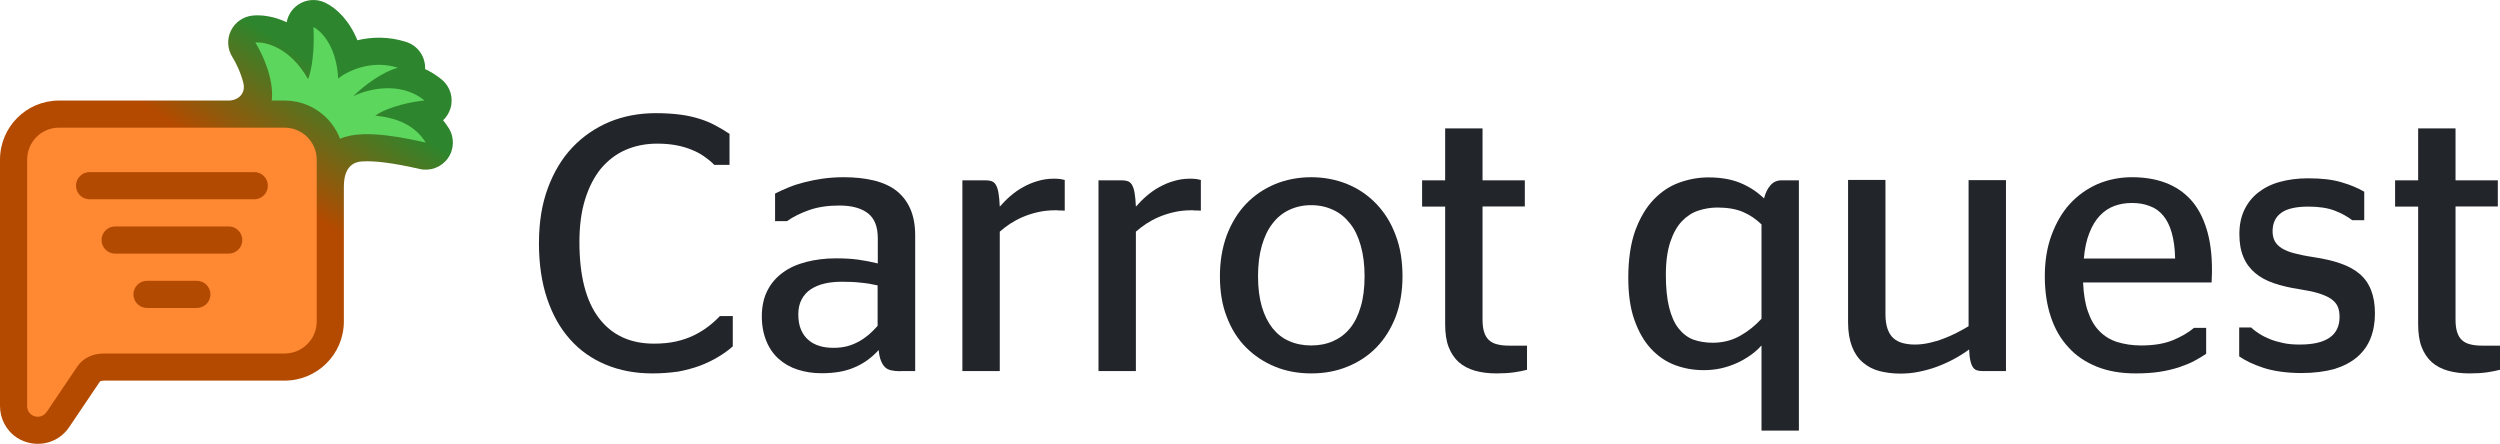
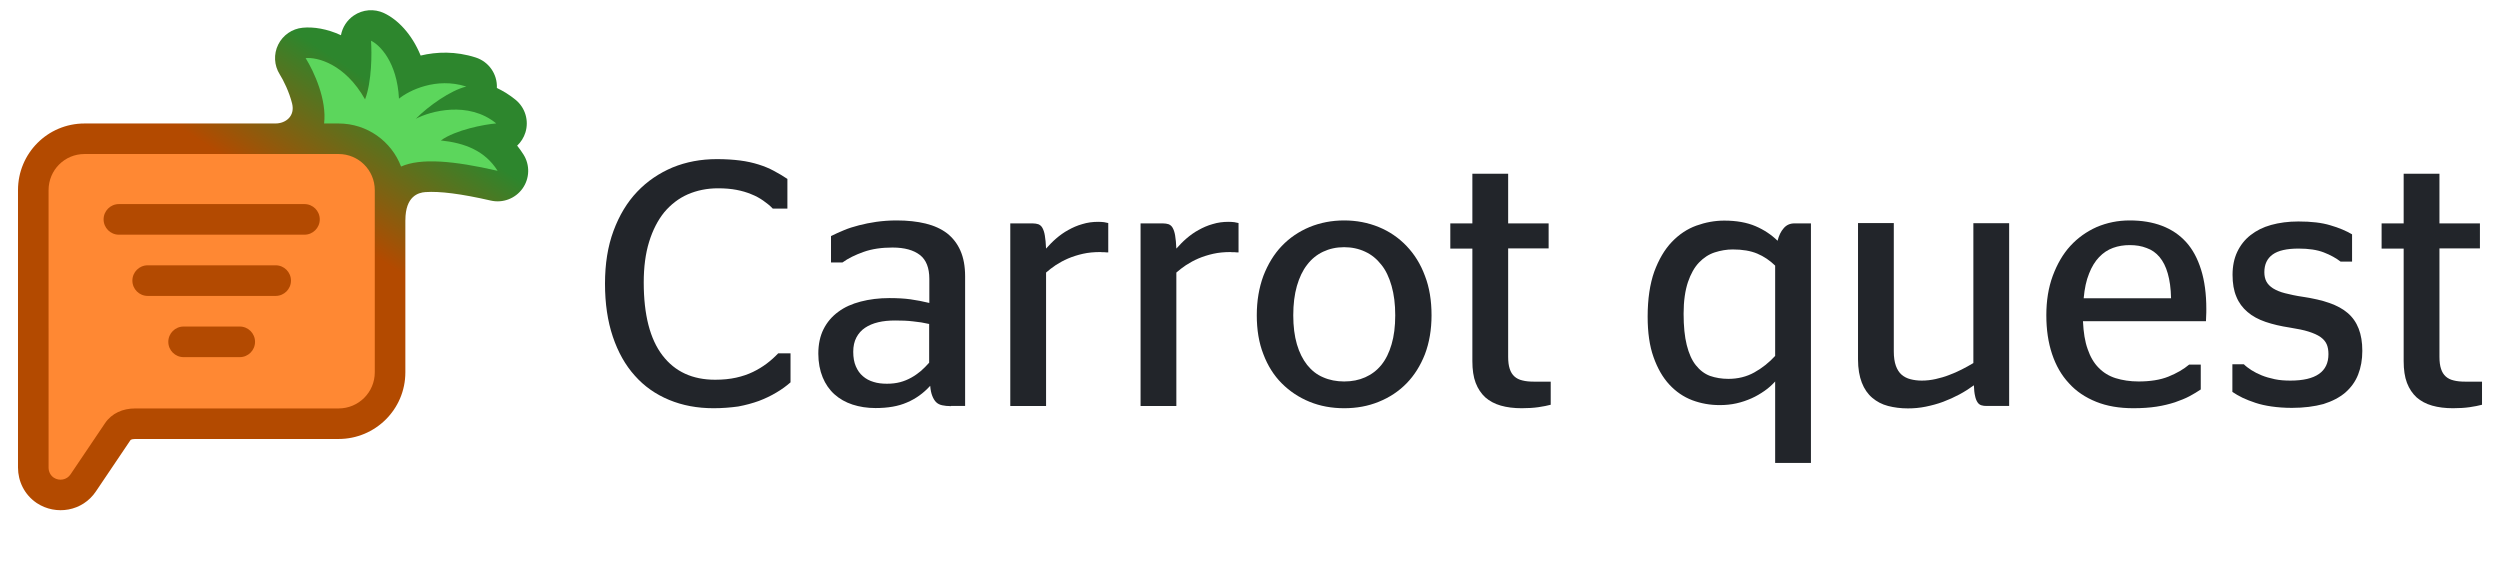
- <svg xmlns="http://www.w3.org/2000/svg" viewBox="0 0 552 98" fill="none">
-   <path d="M75.924 70.978V41.159C75.92 41.158 75.929 41.157 75.929 41.157C75.929 36.428 78.488 35.745 79.843 35.65C82.648 35.454 86.814 35.97 92.665 37.311C95.029 37.853 97.487 36.919 98.892 34.945C100.297 32.971 100.372 30.346 99.082 28.295C98.689 27.671 98.273 27.09 97.837 26.549C98.577 25.854 99.143 24.969 99.457 23.957C100.177 21.633 99.415 19.104 97.53 17.561C96.346 16.592 95.111 15.833 93.859 15.247L93.862 15.192C93.964 12.511 92.266 10.089 89.708 9.267C85.769 8.002 82.058 8.14 78.92 8.888C77.17 4.612 74.384 1.804 71.739 0.566C69.816 -0.334 67.558 -0.151 65.806 1.048C64.474 1.96 63.585 3.355 63.3 4.902C60.56 3.633 57.903 3.228 55.79 3.435C53.726 3.637 51.913 4.891 50.997 6.749C50.082 8.607 50.194 10.806 51.293 12.562C52.069 13.801 53.158 16.021 53.725 18.286C54.341 20.753 52.472 22.201 50.477 22.201L50.477 22.203H48.083C48.034 22.201 47.984 22.201 47.932 22.201L47.932 22.203H13.043C5.796 22.203 0 28.056 0 35.265L0 89.637C0 92.3 1.232 94.927 3.627 96.561L3.674 96.594L3.723 96.625C7.452 99.066 12.662 98.238 15.286 94.293L22.028 84.293C22.063 84.241 22.091 84.212 22.173 84.174C22.281 84.123 22.53 84.041 22.953 84.041H62.832C70.026 84.041 75.924 78.24 75.924 70.978Z" fill="url(#paint0_linear)" />
-   <path fill-rule="evenodd" clip-rule="evenodd" d="M7.009 91.621C6.357 91.176 5.994 90.458 5.994 89.637L5.994 35.265C5.994 31.333 9.134 28.187 13.043 28.187H62.832C66.775 28.187 69.93 31.367 69.93 35.265V70.978C69.93 74.91 66.741 78.056 62.832 78.056H22.953C20.587 78.056 18.393 78.968 17.055 80.951L10.3 90.971C9.58 92.065 8.106 92.339 7.009 91.621Z" fill="#FF8833" />
-   <path d="M75.081 30.642C78.958 28.935 85.33 29.49 94.006 31.479C91.515 27.52 87.558 26.029 82.875 25.526C85.839 23.428 91.352 22.396 93.73 22.189C88.283 17.731 80.811 19.781 77.978 21.28C80.394 18.811 84.781 15.703 87.872 14.964C81.959 13.065 76.609 15.755 74.674 17.338C74.307 10.135 70.868 6.768 69.194 5.984C69.361 8.381 69.361 14.035 68.023 17.476C64.08 10.481 58.615 9.171 56.375 9.39C58.039 12.049 60.562 17.605 59.996 22.203H62.832C68.455 22.203 73.215 25.719 75.081 30.642Z" fill="#5CD65C" />
-   <rect x="16.777" y="38" width="42.37" height="6" rx="3" fill="#B34A01" />
-   <rect x="22.419" y="50" width="31.085" height="6" rx="3" fill="#B34A01" />
-   <rect x="29.462" y="62" width="17" height="6" rx="3" fill="#B34A01" />
-   <path d="M144.046 82.45C140.279 82.45 136.873 81.809 133.787 80.526C130.702 79.244 128.057 77.401 125.893 74.956C123.689 72.511 122.006 69.506 120.803 65.939C119.601 62.373 119 58.285 119 53.717C119 49.148 119.641 45.101 120.964 41.535C122.286 37.968 124.089 34.962 126.414 32.518C128.738 30.073 131.463 28.23 134.589 26.907C137.714 25.625 141.121 24.984 144.808 24.984C146.811 24.984 148.615 25.104 150.177 25.305C151.74 25.505 153.143 25.826 154.425 26.226C155.708 26.627 156.87 27.108 157.912 27.669C158.994 28.23 160.036 28.871 161.077 29.552V36.405H157.711C157.07 35.724 156.309 35.123 155.507 34.562C154.706 34.001 153.784 33.48 152.742 33.079C151.7 32.638 150.578 32.318 149.336 32.077C148.094 31.837 146.651 31.716 145.088 31.716C142.523 31.716 140.199 32.197 138.075 33.119C135.991 34.041 134.188 35.443 132.665 37.247C131.182 39.09 130.02 41.334 129.179 44.059C128.337 46.784 127.936 49.91 127.936 53.436C127.936 60.89 129.379 66.501 132.264 70.267C135.15 74.034 139.197 75.878 144.407 75.878C146.21 75.878 147.813 75.718 149.256 75.397C150.698 75.076 151.981 74.635 153.143 74.074C154.305 73.513 155.347 72.872 156.309 72.151C157.27 71.43 158.152 70.628 158.954 69.787H161.799V76.479C160.837 77.32 159.755 78.122 158.513 78.843C157.311 79.564 155.988 80.206 154.505 80.767C153.063 81.288 151.46 81.728 149.737 82.049C147.973 82.29 146.09 82.45 144.046 82.45Z" fill="#22252A" />
-   <path d="M198.827 81.969C198.025 81.969 197.344 81.888 196.783 81.768C196.222 81.648 195.741 81.407 195.38 81.047C195.02 80.686 194.739 80.205 194.499 79.604C194.258 79.003 194.098 78.242 194.018 77.28C192.455 79.003 190.652 80.285 188.648 81.127C186.644 82.009 184.24 82.409 181.395 82.409C179.471 82.409 177.708 82.129 176.105 81.608C174.502 81.087 173.099 80.285 171.937 79.243C170.775 78.202 169.853 76.879 169.212 75.316C168.571 73.753 168.21 71.91 168.21 69.866C168.21 67.702 168.611 65.819 169.413 64.216C170.214 62.613 171.376 61.25 172.819 60.209C174.261 59.127 175.985 58.365 177.988 57.844C179.992 57.323 182.196 57.043 184.56 57.043C186.364 57.043 188.007 57.123 189.449 57.323C190.892 57.523 192.335 57.804 193.817 58.165V52.594C193.817 50.07 193.096 48.226 191.654 47.104C190.211 45.982 188.127 45.381 185.322 45.381C182.797 45.381 180.593 45.702 178.67 46.383C176.746 47.064 175.103 47.866 173.781 48.828H171.136V42.736C172.097 42.255 173.059 41.815 174.141 41.374C175.183 40.933 176.345 40.572 177.588 40.252C178.83 39.931 180.192 39.651 181.595 39.45C183.038 39.25 184.601 39.13 186.284 39.13C188.768 39.13 191.012 39.37 192.976 39.851C194.94 40.332 196.583 41.093 197.905 42.095C199.227 43.137 200.269 44.459 200.991 46.102C201.712 47.745 202.073 49.709 202.073 51.993V81.928H198.827V81.969ZM184.039 76.799C185.162 76.799 186.163 76.679 187.085 76.438C188.007 76.198 188.848 75.837 189.65 75.397C190.451 74.956 191.173 74.435 191.854 73.874C192.535 73.272 193.176 72.631 193.777 71.95V63.014C192.575 62.733 191.373 62.533 190.051 62.413C188.768 62.252 187.366 62.212 185.923 62.212C184.52 62.212 183.198 62.332 182.036 62.613C180.834 62.893 179.832 63.334 178.99 63.895C178.149 64.456 177.467 65.218 176.986 66.139C176.506 67.061 176.265 68.143 176.265 69.425C176.265 70.748 176.466 71.87 176.866 72.792C177.267 73.713 177.788 74.475 178.509 75.076C179.191 75.677 180.032 76.118 180.994 76.398C181.876 76.679 182.917 76.799 184.039 76.799Z" fill="#22252A" />
-   <path d="M233.251 46.424C231.808 46.424 230.486 46.544 229.244 46.824C228.001 47.105 226.879 47.466 225.837 47.906C224.795 48.347 223.874 48.868 222.992 49.429C222.151 49.99 221.389 50.591 220.748 51.152V81.929H212.493V39.812H217.662C218.183 39.812 218.584 39.892 218.985 40.012C219.345 40.172 219.666 40.413 219.906 40.853C220.147 41.294 220.347 41.855 220.467 42.617C220.588 43.378 220.708 44.38 220.748 45.622C221.469 44.821 222.231 44.019 223.072 43.298C223.914 42.577 224.835 41.895 225.877 41.334C226.879 40.773 227.961 40.292 229.123 39.972C230.286 39.611 231.488 39.451 232.81 39.451C233.291 39.451 233.732 39.491 234.133 39.531C234.493 39.611 234.814 39.651 235.094 39.731V46.504C234.814 46.504 234.533 46.504 234.253 46.464C234.052 46.464 233.852 46.464 233.652 46.464C233.491 46.424 233.331 46.424 233.251 46.424Z" fill="#22252A" />
-   <path d="M263.306 46.424C261.864 46.424 260.541 46.544 259.299 46.824C258.057 47.105 256.935 47.466 255.893 47.906C254.851 48.347 253.929 48.868 253.047 49.429C252.206 49.99 251.444 50.591 250.803 51.152V81.929H242.548V39.812H247.718C248.239 39.812 248.639 39.892 249.04 40.012C249.401 40.172 249.721 40.413 249.962 40.853C250.202 41.294 250.403 41.855 250.523 42.617C250.643 43.378 250.763 44.38 250.803 45.622C251.525 44.821 252.286 44.019 253.128 43.298C253.969 42.577 254.891 41.895 255.933 41.334C256.935 40.773 258.017 40.292 259.179 39.972C260.341 39.611 261.543 39.451 262.866 39.451C263.346 39.451 263.787 39.491 264.188 39.531C264.549 39.611 264.869 39.651 265.15 39.731V46.504C264.869 46.504 264.589 46.504 264.308 46.464C264.108 46.464 263.907 46.464 263.707 46.464C263.507 46.424 263.386 46.424 263.306 46.424Z" fill="#22252A" />
-   <path d="M289.514 82.449C286.669 82.449 283.984 81.969 281.54 80.967C279.095 79.965 276.971 78.562 275.128 76.719C273.285 74.876 271.882 72.631 270.88 69.987C269.838 67.342 269.357 64.336 269.357 61.01C269.357 57.644 269.878 54.638 270.88 51.913C271.922 49.228 273.325 46.904 275.128 45.02C276.931 43.137 279.055 41.694 281.54 40.652C283.984 39.651 286.669 39.13 289.514 39.13C292.36 39.13 295.045 39.651 297.489 40.652C299.934 41.654 302.058 43.097 303.901 45.02C305.704 46.904 307.147 49.188 308.149 51.913C309.191 54.598 309.672 57.644 309.672 61.01C309.672 64.336 309.151 67.342 308.149 69.987C307.107 72.631 305.704 74.876 303.901 76.719C302.098 78.562 299.974 79.965 297.489 80.967C295.045 81.969 292.4 82.449 289.514 82.449ZM289.514 76.278C291.318 76.278 292.921 75.957 294.363 75.316C295.806 74.675 297.048 73.753 298.09 72.471C299.132 71.189 299.894 69.626 300.455 67.702C301.016 65.819 301.296 63.575 301.296 61.01C301.296 58.445 301.016 56.201 300.455 54.237C299.894 52.274 299.132 50.631 298.09 49.349C297.048 48.026 295.846 47.024 294.363 46.343C292.921 45.662 291.278 45.301 289.514 45.301C287.711 45.301 286.108 45.662 284.666 46.343C283.223 47.024 281.981 48.026 280.979 49.349C279.937 50.671 279.175 52.314 278.614 54.237C278.053 56.201 277.773 58.445 277.773 61.01C277.773 63.575 278.053 65.779 278.614 67.702C279.175 69.626 279.977 71.189 280.979 72.471C282.021 73.753 283.223 74.715 284.666 75.316C286.108 75.957 287.751 76.278 289.514 76.278Z" fill="#22252A" />
-   <path d="M314 39.812H319.09V28.35H327.345V39.812H336.682V45.582H327.345V70.588C327.345 71.71 327.465 72.632 327.706 73.353C327.946 74.115 328.307 74.676 328.788 75.117C329.268 75.557 329.91 75.878 330.631 76.038C331.392 76.239 332.274 76.319 333.356 76.319H337.163V81.649C336.402 81.849 335.44 82.049 334.318 82.21C333.196 82.37 331.913 82.45 330.471 82.45C328.667 82.45 327.064 82.25 325.662 81.849C324.259 81.448 323.057 80.807 322.095 79.966C321.134 79.084 320.372 77.962 319.851 76.599C319.33 75.237 319.09 73.554 319.09 71.59V45.622H314V39.812Z" fill="#22252A" />
-   <path d="M388.939 76.278C388.217 77.079 387.416 77.8 386.494 78.442C385.572 79.083 384.571 79.684 383.489 80.165C382.407 80.646 381.245 81.046 380.002 81.327C378.76 81.608 377.478 81.728 376.155 81.728C373.951 81.728 371.867 81.367 369.823 80.606C367.82 79.844 366.057 78.642 364.534 76.999C363.011 75.356 361.809 73.272 360.887 70.667C359.965 68.103 359.525 64.977 359.525 61.33C359.525 57.243 360.046 53.796 361.047 50.951C362.089 48.146 363.412 45.862 365.095 44.099C366.778 42.335 368.661 41.093 370.745 40.331C372.869 39.57 374.993 39.169 377.197 39.169C380.042 39.169 382.447 39.61 384.41 40.452C386.374 41.293 388.057 42.415 389.5 43.818C389.78 42.656 390.261 41.654 390.902 40.933C391.543 40.171 392.385 39.811 393.387 39.811H397.194V95.072H388.939V76.278ZM378.159 75.677C380.323 75.677 382.327 75.196 384.13 74.194C385.933 73.192 387.536 71.91 388.939 70.387V49.548C387.696 48.346 386.334 47.425 384.811 46.783C383.288 46.142 381.405 45.822 379.161 45.822C377.758 45.822 376.356 46.062 374.993 46.503C373.631 46.944 372.428 47.745 371.386 48.827C370.304 49.949 369.463 51.472 368.822 53.355C368.18 55.279 367.82 57.684 367.82 60.649C367.82 63.534 368.06 65.939 368.541 67.862C369.022 69.786 369.703 71.349 370.625 72.511C371.547 73.673 372.629 74.514 373.911 74.995C375.193 75.436 376.596 75.677 378.159 75.677Z" fill="#22252A" />
-   <path d="M422.761 76.078C423.843 76.078 424.885 75.958 425.967 75.717C427.009 75.477 428.051 75.196 429.052 74.796C430.054 74.435 431.016 73.994 431.978 73.513C432.899 73.032 433.821 72.551 434.663 72.03V39.771H442.918V81.929H437.748C437.268 81.929 436.867 81.889 436.506 81.768C436.145 81.648 435.865 81.448 435.624 81.087C435.384 80.726 435.184 80.246 435.063 79.644C434.903 79.003 434.823 78.202 434.783 77.16C433.741 77.921 432.619 78.643 431.417 79.284C430.215 79.925 428.972 80.486 427.69 80.967C426.408 81.448 425.045 81.808 423.682 82.089C422.32 82.37 420.957 82.49 419.555 82.49C417.912 82.49 416.389 82.289 414.986 81.929C413.584 81.568 412.382 80.927 411.34 80.045C410.298 79.164 409.496 78.001 408.935 76.559C408.374 75.116 408.054 73.313 408.054 71.189V39.731H416.309V69.346C416.309 70.668 416.469 71.79 416.79 72.672C417.11 73.553 417.551 74.234 418.112 74.715C418.673 75.196 419.355 75.557 420.156 75.757C420.917 75.958 421.799 76.078 422.761 76.078Z" fill="#22252A" />
-   <path d="M459.95 62.452C460.07 64.937 460.391 67.061 461.032 68.824C461.633 70.587 462.475 72.03 463.557 73.112C464.639 74.234 465.961 75.035 467.484 75.516C469.047 75.997 470.81 76.278 472.774 76.278C475.459 76.278 477.783 75.917 479.666 75.156C481.55 74.394 483.153 73.473 484.435 72.391H487.12V78.121C486.359 78.642 485.477 79.163 484.515 79.684C483.553 80.205 482.391 80.646 481.149 81.087C479.907 81.487 478.464 81.848 476.901 82.088C475.338 82.329 473.535 82.449 471.571 82.449C468.325 82.449 465.48 81.968 462.996 80.966C460.511 79.965 458.387 78.562 456.704 76.678C454.981 74.835 453.699 72.591 452.817 69.946C451.935 67.301 451.495 64.336 451.495 61.01C451.495 57.643 451.975 54.638 452.977 51.913C453.979 49.228 455.302 46.904 457.025 45.02C458.748 43.137 460.792 41.694 463.116 40.652C465.48 39.65 468.005 39.129 470.73 39.129C473.495 39.129 475.98 39.53 478.184 40.372C480.388 41.213 482.231 42.456 483.754 44.139C485.277 45.822 486.399 47.946 487.2 50.51C488.002 53.075 488.402 56.081 488.402 59.527C488.402 60.088 488.402 60.649 488.362 61.25C488.322 61.851 488.322 62.252 488.322 62.372H459.95V62.452ZM470.73 44.82C469.367 44.82 468.085 45.02 466.883 45.461C465.681 45.902 464.639 46.583 463.677 47.585C462.755 48.547 461.954 49.829 461.353 51.392C460.711 52.955 460.311 54.838 460.11 57.082H480.267C480.227 54.798 479.947 52.875 479.506 51.352C479.065 49.789 478.424 48.547 477.623 47.585C476.821 46.623 475.819 45.902 474.657 45.501C473.455 45.02 472.173 44.82 470.73 44.82Z" fill="#22252A" />
-   <path d="M508.159 82.369C506.436 82.369 504.873 82.249 503.47 82.048C502.068 81.848 500.825 81.567 499.743 81.207C498.621 80.846 497.659 80.445 496.778 80.044C495.896 79.604 495.095 79.163 494.413 78.682V72.31H497.058C497.539 72.791 498.14 73.232 498.822 73.673C499.503 74.114 500.304 74.514 501.186 74.875C502.068 75.236 503.069 75.516 504.191 75.757C505.313 75.997 506.516 76.077 507.798 76.077C513.649 76.077 516.574 74.034 516.574 69.986C516.574 69.104 516.454 68.343 516.173 67.702C515.893 67.061 515.412 66.5 514.731 66.019C514.05 65.538 513.128 65.137 512.006 64.776C510.884 64.416 509.441 64.135 507.718 63.855C505.594 63.534 503.711 63.093 502.068 62.532C500.425 61.971 499.022 61.21 497.9 60.248C496.778 59.286 495.896 58.124 495.335 56.722C494.734 55.319 494.454 53.636 494.454 51.672C494.454 49.669 494.814 47.905 495.535 46.383C496.257 44.86 497.259 43.577 498.581 42.535C499.904 41.493 501.466 40.692 503.35 40.171C505.233 39.65 507.317 39.37 509.641 39.37C512.607 39.37 515.051 39.65 517.015 40.251C518.979 40.812 520.662 41.534 522.024 42.335V48.627H519.379C518.337 47.825 517.055 47.104 515.492 46.503C513.929 45.902 512.006 45.621 509.682 45.621C506.997 45.621 504.993 46.062 503.711 46.984C502.428 47.905 501.787 49.268 501.787 51.071C501.787 51.913 501.947 52.634 502.268 53.235C502.588 53.836 503.109 54.357 503.791 54.798C504.512 55.239 505.434 55.64 506.556 55.92C507.678 56.201 509.08 56.521 510.764 56.762C513.088 57.122 515.092 57.563 516.775 58.164C518.498 58.765 519.9 59.527 521.022 60.489C522.144 61.45 522.986 62.653 523.547 64.095C524.108 65.538 524.389 67.221 524.389 69.225C524.389 71.228 524.068 73.032 523.427 74.675C522.786 76.318 521.784 77.68 520.461 78.842C519.139 79.964 517.456 80.846 515.412 81.487C513.328 82.048 510.924 82.369 508.159 82.369Z" fill="#22252A" />
-   <path d="M528.837 39.812H533.927V28.35H542.182V39.812H551.519V45.582H542.182V70.588C542.182 71.71 542.302 72.632 542.543 73.353C542.783 74.115 543.144 74.676 543.625 75.117C544.105 75.557 544.747 75.878 545.468 76.038C546.229 76.239 547.111 76.319 548.193 76.319H552V81.649C551.239 81.849 550.277 82.049 549.155 82.21C548.033 82.37 546.75 82.45 545.308 82.45C543.504 82.45 541.901 82.25 540.499 81.849C539.096 81.448 537.894 80.807 536.932 79.966C535.97 79.084 535.209 77.962 534.688 76.599C534.167 75.237 533.927 73.554 533.927 71.59V45.622H528.837V39.812Z" fill="#22252A" />
+ <svg xmlns="http://www.w3.org/2000/svg" width="490" height="110" viewBox="0 0 490 110" fill="none">
+   <path d="M79.45 72.978V43.159C79.447 43.158 79.456 43.157 79.456 43.157C79.456 38.428 82.014 37.745 83.37 37.65C86.174 37.454 90.341 37.97 96.192 39.311C98.556 39.853 101.014 38.919 102.419 36.945C103.824 34.971 103.898 32.346 102.608 30.295C102.215 29.671 101.799 29.09 101.363 28.549C102.103 27.854 102.67 26.969 102.983 25.957C103.703 23.633 102.942 21.104 101.057 19.561C99.873 18.592 98.638 17.833 97.386 17.247L97.388 17.192C97.491 14.511 95.793 12.089 93.234 11.267C89.296 10.002 85.584 10.14 82.447 10.888C80.697 6.612 77.91 3.804 75.266 2.566C73.342 1.666 71.085 1.849 69.333 3.048C68 3.96 67.111 5.355 66.826 6.902C64.087 5.633 61.43 5.228 59.317 5.435C57.252 5.637 55.44 6.891 54.524 8.749C53.608 10.607 53.72 12.806 54.82 14.562C55.595 15.801 56.685 18.021 57.251 20.286C57.868 22.753 55.999 24.201 54.004 24.201L54.003 24.203H51.609C51.56 24.201 51.51 24.201 51.459 24.201L51.459 24.203H16.57C9.323 24.203 3.527 30.056 3.527 37.265L3.527 91.637C3.527 94.3 4.759 96.927 7.153 98.561L7.201 98.594L7.249 98.625C10.978 101.066 16.188 100.238 18.813 96.293L25.554 86.293C25.59 86.241 25.618 86.212 25.7 86.174C25.808 86.123 26.057 86.041 26.48 86.041H66.358C73.552 86.041 79.45 80.24 79.45 72.978Z" fill="url(#paint0_linear)" />
+   <path fill-rule="evenodd" clip-rule="evenodd" d="M10.535 93.621C9.884 93.176 9.521 92.458 9.521 91.637L9.52 37.265C9.52 33.333 12.661 30.187 16.57 30.187H66.358C70.302 30.187 73.456 33.367 73.456 37.265V72.978C73.456 76.91 70.267 80.056 66.358 80.056H26.48C24.114 80.056 21.919 80.968 20.582 82.951L13.827 92.971C13.107 94.065 11.632 94.339 10.535 93.621Z" fill="#FF8833" />
+   <path d="M78.607 32.642C82.485 30.935 88.857 31.49 97.532 33.479C95.041 29.52 91.084 28.029 86.402 27.526C89.365 25.428 94.879 24.396 97.257 24.189C91.809 19.731 84.338 21.781 81.504 23.28C83.921 20.811 88.308 17.703 91.398 16.964C85.485 15.065 80.136 17.755 78.2 19.338C77.834 12.135 74.395 8.768 72.721 7.984C72.888 10.381 72.887 16.035 71.549 19.476C67.607 12.481 62.142 11.171 59.902 11.39C61.566 14.049 64.088 19.605 63.522 24.203H66.358C71.981 24.203 76.742 27.719 78.607 32.642Z" fill="#5CD65C" />
+   <rect x="20.304" y="40" width="42.37" height="6" rx="3" fill="#B34A01" />
+   <rect x="25.946" y="52" width="31.085" height="6" rx="3" fill="#B34A01" />
+   <rect x="32.988" y="64" width="17" height="6" rx="3" fill="#B34A01" />
+   <path d="M139.86 80.012C136.659 80.012 133.765 79.467 131.144 78.378C128.522 77.288 126.275 75.722 124.436 73.645C122.563 71.568 121.133 69.014 120.112 65.984C119.09 62.954 118.58 59.481 118.58 55.599C118.58 51.718 119.124 48.279 120.248 45.249C121.372 42.218 122.904 39.665 124.879 37.588C126.853 35.511 129.169 33.945 131.824 32.821C134.48 31.732 137.374 31.187 140.507 31.187C142.209 31.187 143.741 31.289 145.069 31.459C146.397 31.629 147.589 31.902 148.678 32.242C149.768 32.583 150.755 32.991 151.641 33.468C152.56 33.945 153.445 34.489 154.33 35.068V40.891H151.47C150.926 40.312 150.279 39.801 149.598 39.324C148.917 38.848 148.134 38.405 147.248 38.065C146.363 37.69 145.41 37.418 144.354 37.213C143.299 37.009 142.073 36.907 140.745 36.907C138.566 36.907 136.591 37.316 134.787 38.099C133.016 38.882 131.484 40.073 130.19 41.605C128.93 43.172 127.943 45.078 127.228 47.394C126.513 49.709 126.172 52.365 126.172 55.361C126.172 61.694 127.398 66.461 129.85 69.661C132.301 72.862 135.74 74.428 140.166 74.428C141.698 74.428 143.06 74.292 144.286 74.019C145.512 73.747 146.601 73.373 147.589 72.896C148.576 72.419 149.461 71.874 150.279 71.262C151.096 70.649 151.845 69.968 152.526 69.253H154.943V74.939C154.126 75.654 153.207 76.335 152.151 76.948C151.13 77.561 150.006 78.105 148.746 78.582C147.521 79.025 146.159 79.399 144.695 79.671C143.197 79.876 141.596 80.012 139.86 80.012Z" fill="#22252A" />
+   <path d="M186.404 79.603C185.723 79.603 185.144 79.535 184.667 79.433C184.191 79.331 183.782 79.126 183.476 78.82C183.169 78.513 182.931 78.105 182.727 77.594C182.522 77.084 182.386 76.437 182.318 75.619C180.99 77.084 179.458 78.173 177.756 78.888C176.053 79.637 174.01 79.978 171.593 79.978C169.958 79.978 168.46 79.739 167.098 79.297C165.736 78.854 164.545 78.173 163.557 77.288C162.57 76.403 161.787 75.279 161.242 73.951C160.697 72.623 160.391 71.057 160.391 69.32C160.391 67.482 160.731 65.882 161.412 64.52C162.093 63.158 163.081 62 164.306 61.115C165.532 60.196 166.996 59.549 168.699 59.106C170.401 58.663 172.274 58.425 174.283 58.425C175.815 58.425 177.211 58.493 178.436 58.663C179.662 58.834 180.888 59.072 182.148 59.378V54.646C182.148 52.501 181.535 50.934 180.309 49.981C179.083 49.028 177.313 48.517 174.929 48.517C172.784 48.517 170.912 48.789 169.277 49.368C167.643 49.947 166.247 50.628 165.124 51.445H162.876V46.27C163.694 45.861 164.511 45.487 165.43 45.112C166.315 44.738 167.303 44.431 168.358 44.159C169.414 43.886 170.571 43.648 171.763 43.478C172.989 43.308 174.317 43.205 175.747 43.205C177.858 43.205 179.764 43.41 181.433 43.818C183.101 44.227 184.497 44.874 185.621 45.725C186.744 46.61 187.63 47.734 188.242 49.13C188.855 50.526 189.162 52.194 189.162 54.135V79.569H186.404V79.603ZM173.84 75.211C174.793 75.211 175.645 75.109 176.428 74.904C177.211 74.7 177.926 74.394 178.607 74.019C179.288 73.645 179.901 73.202 180.479 72.725C181.058 72.215 181.603 71.67 182.114 71.091V63.498C181.092 63.26 180.071 63.09 178.947 62.987C177.858 62.851 176.666 62.817 175.44 62.817C174.249 62.817 173.125 62.919 172.138 63.158C171.116 63.396 170.265 63.771 169.55 64.247C168.835 64.724 168.256 65.371 167.847 66.154C167.439 66.937 167.235 67.856 167.235 68.946C167.235 70.07 167.405 71.023 167.745 71.806C168.086 72.589 168.528 73.236 169.141 73.747C169.72 74.257 170.435 74.632 171.252 74.87C172.001 75.109 172.887 75.211 173.84 75.211Z" fill="#22252A" />
+   <path d="M215.652 49.403C214.426 49.403 213.303 49.505 212.247 49.743C211.192 49.982 210.238 50.288 209.353 50.663C208.468 51.037 207.685 51.48 206.936 51.956C206.221 52.433 205.574 52.944 205.029 53.42V79.57H198.015V43.785H202.407C202.85 43.785 203.19 43.853 203.531 43.955C203.837 44.091 204.11 44.295 204.314 44.67C204.518 45.045 204.688 45.521 204.79 46.168C204.893 46.815 204.995 47.666 205.029 48.722C205.642 48.041 206.289 47.36 207.004 46.747C207.719 46.134 208.502 45.555 209.387 45.079C210.238 44.602 211.158 44.193 212.145 43.921C213.132 43.615 214.154 43.478 215.277 43.478C215.686 43.478 216.06 43.512 216.401 43.547C216.707 43.615 216.98 43.649 217.218 43.717V49.471C216.98 49.471 216.741 49.471 216.503 49.437C216.333 49.437 216.163 49.437 215.992 49.437C215.856 49.403 215.72 49.403 215.652 49.403Z" fill="#22252A" />
+   <path d="M241.188 49.403C239.962 49.403 238.839 49.505 237.783 49.743C236.728 49.982 235.774 50.288 234.889 50.663C234.004 51.037 233.221 51.48 232.472 51.956C231.757 52.433 231.11 52.944 230.565 53.42V79.57H223.551V43.785H227.943C228.386 43.785 228.726 43.853 229.067 43.955C229.373 44.091 229.646 44.295 229.85 44.67C230.054 45.045 230.225 45.521 230.327 46.168C230.429 46.815 230.531 47.666 230.565 48.722C231.178 48.041 231.825 47.36 232.54 46.747C233.255 46.134 234.038 45.555 234.923 45.079C235.774 44.602 236.694 44.193 237.681 43.921C238.669 43.615 239.69 43.478 240.814 43.478C241.222 43.478 241.597 43.512 241.937 43.547C242.244 43.615 242.516 43.649 242.754 43.717V49.471C242.516 49.471 242.278 49.471 242.039 49.437C241.869 49.437 241.699 49.437 241.529 49.437C241.358 49.403 241.256 49.403 241.188 49.403Z" fill="#22252A" />
+   <path d="M263.456 80.012C261.038 80.012 258.757 79.603 256.68 78.752C254.603 77.901 252.798 76.709 251.232 75.143C249.666 73.576 248.474 71.67 247.623 69.423C246.738 67.175 246.329 64.622 246.329 61.796C246.329 58.936 246.772 56.382 247.623 54.067C248.508 51.786 249.7 49.811 251.232 48.211C252.764 46.61 254.569 45.385 256.68 44.499C258.757 43.648 261.038 43.205 263.456 43.205C265.873 43.205 268.154 43.648 270.231 44.499C272.308 45.35 274.113 46.576 275.679 48.211C277.211 49.811 278.437 51.752 279.288 54.067C280.173 56.348 280.582 58.936 280.582 61.796C280.582 64.622 280.139 67.175 279.288 69.423C278.403 71.67 277.211 73.576 275.679 75.143C274.147 76.709 272.342 77.901 270.231 78.752C268.154 79.603 265.907 80.012 263.456 80.012ZM263.456 74.768C264.988 74.768 266.35 74.496 267.575 73.951C268.801 73.406 269.857 72.623 270.742 71.534C271.627 70.444 272.274 69.116 272.751 67.482C273.227 65.882 273.466 63.975 273.466 61.796C273.466 59.617 273.227 57.71 272.751 56.042C272.274 54.373 271.627 52.977 270.742 51.888C269.857 50.764 268.835 49.913 267.575 49.334C266.35 48.755 264.954 48.449 263.456 48.449C261.923 48.449 260.561 48.755 259.336 49.334C258.11 49.913 257.054 50.764 256.203 51.888C255.318 53.011 254.671 54.407 254.194 56.042C253.718 57.71 253.479 59.617 253.479 61.796C253.479 63.975 253.718 65.847 254.194 67.482C254.671 69.116 255.352 70.444 256.203 71.534C257.088 72.623 258.11 73.44 259.336 73.951C260.561 74.496 261.957 74.768 263.456 74.768Z" fill="#22252A" />
+   <path d="M284.26 43.785H288.584V34.047H295.598V43.785H303.531V48.688H295.598V69.934C295.598 70.887 295.7 71.67 295.904 72.283C296.109 72.93 296.415 73.407 296.824 73.781C297.232 74.156 297.777 74.428 298.39 74.564C299.037 74.735 299.786 74.803 300.705 74.803H303.94V79.331C303.293 79.501 302.476 79.672 301.522 79.808C300.569 79.944 299.479 80.012 298.254 80.012C296.722 80.012 295.36 79.842 294.168 79.501C292.976 79.161 291.955 78.616 291.138 77.901C290.32 77.152 289.674 76.199 289.231 75.041C288.788 73.883 288.584 72.453 288.584 70.785V48.722H284.26V43.785Z" fill="#22252A" />
+   <path d="M347.93 74.768C347.317 75.449 346.636 76.062 345.853 76.607C345.07 77.151 344.219 77.662 343.3 78.071C342.38 78.479 341.393 78.82 340.337 79.058C339.282 79.296 338.192 79.398 337.069 79.398C335.196 79.398 333.426 79.092 331.689 78.445C329.987 77.798 328.489 76.777 327.195 75.381C325.901 73.985 324.88 72.214 324.096 70.001C323.313 67.822 322.939 65.166 322.939 62.068C322.939 58.595 323.381 55.667 324.233 53.249C325.118 50.866 326.242 48.925 327.672 47.427C329.102 45.929 330.702 44.874 332.472 44.227C334.277 43.58 336.081 43.239 337.954 43.239C340.372 43.239 342.414 43.614 344.083 44.329C345.751 45.044 347.181 45.997 348.407 47.189C348.645 46.202 349.054 45.35 349.599 44.737C350.143 44.09 350.858 43.784 351.71 43.784H354.944V90.737H347.93V74.768ZM338.771 74.257C340.61 74.257 342.312 73.849 343.844 72.998C345.377 72.146 346.739 71.057 347.93 69.763V52.058C346.875 51.036 345.717 50.253 344.423 49.708C343.129 49.164 341.529 48.891 339.622 48.891C338.431 48.891 337.239 49.096 336.081 49.47C334.924 49.845 333.902 50.526 333.017 51.445C332.098 52.398 331.383 53.692 330.838 55.292C330.293 56.927 329.987 58.97 329.987 61.489C329.987 63.941 330.191 65.984 330.6 67.618C331.008 69.252 331.587 70.58 332.37 71.567C333.153 72.555 334.073 73.27 335.162 73.678C336.252 74.053 337.443 74.257 338.771 74.257Z" fill="#22252A" />
+   <path d="M376.667 74.598C377.586 74.598 378.471 74.496 379.391 74.292C380.276 74.087 381.161 73.849 382.012 73.509C382.864 73.202 383.681 72.828 384.498 72.419C385.281 72.01 386.064 71.602 386.779 71.159V43.75H393.793V79.569H389.401C388.992 79.569 388.652 79.535 388.345 79.433C388.039 79.331 387.801 79.161 387.596 78.854C387.392 78.548 387.222 78.139 387.12 77.628C386.983 77.084 386.915 76.403 386.881 75.517C385.996 76.164 385.043 76.777 384.021 77.322C383 77.867 381.944 78.343 380.855 78.752C379.765 79.161 378.607 79.467 377.45 79.705C376.292 79.944 375.135 80.046 373.943 80.046C372.547 80.046 371.253 79.876 370.061 79.569C368.87 79.263 367.848 78.718 366.963 77.969C366.078 77.22 365.397 76.232 364.92 75.007C364.443 73.781 364.171 72.249 364.171 70.444V43.716H371.185V68.878C371.185 70.002 371.321 70.955 371.594 71.704C371.866 72.453 372.24 73.032 372.717 73.441C373.194 73.849 373.773 74.156 374.454 74.326C375.101 74.496 375.85 74.598 376.667 74.598Z" fill="#22252A" />
+   <path d="M408.264 63.021C408.366 65.132 408.639 66.937 409.184 68.435C409.694 69.933 410.409 71.159 411.329 72.078C412.248 73.031 413.372 73.712 414.665 74.121C415.993 74.529 417.491 74.768 419.16 74.768C421.441 74.768 423.416 74.461 425.016 73.814C426.616 73.168 427.978 72.385 429.068 71.465H431.349V76.334C430.702 76.777 429.953 77.219 429.136 77.662C428.319 78.105 427.331 78.479 426.276 78.854C425.22 79.194 423.995 79.501 422.667 79.705C421.339 79.909 419.807 80.011 418.138 80.011C415.38 80.011 412.963 79.603 410.852 78.751C408.741 77.9 406.936 76.709 405.506 75.108C404.042 73.542 402.953 71.635 402.204 69.388C401.455 67.141 401.08 64.621 401.08 61.795C401.08 58.935 401.489 56.382 402.34 54.066C403.191 51.785 404.315 49.81 405.779 48.21C407.243 46.61 408.979 45.384 410.954 44.499C412.963 43.648 415.108 43.205 417.423 43.205C419.773 43.205 421.884 43.546 423.756 44.261C425.629 44.976 427.195 46.031 428.489 47.461C429.783 48.891 430.736 50.696 431.417 52.875C432.098 55.054 432.439 57.608 432.439 60.536C432.439 61.012 432.439 61.489 432.405 62C432.37 62.511 432.37 62.851 432.37 62.953H408.264V63.021ZM417.423 48.04C416.266 48.04 415.176 48.21 414.155 48.585C413.133 48.959 412.248 49.538 411.431 50.389C410.648 51.206 409.967 52.296 409.456 53.624C408.911 54.952 408.571 56.552 408.401 58.459H425.527C425.493 56.518 425.254 54.884 424.88 53.59C424.505 52.262 423.961 51.206 423.28 50.389C422.599 49.572 421.747 48.959 420.76 48.619C419.739 48.21 418.649 48.04 417.423 48.04Z" fill="#22252A" />
+   <path d="M449.224 79.943C447.76 79.943 446.432 79.841 445.241 79.671C444.049 79.501 442.994 79.262 442.074 78.956C441.121 78.649 440.304 78.309 439.555 77.968C438.806 77.594 438.125 77.219 437.546 76.811V71.397H439.793C440.202 71.806 440.712 72.18 441.291 72.555C441.87 72.929 442.551 73.27 443.3 73.576C444.049 73.882 444.9 74.121 445.854 74.325C446.807 74.529 447.828 74.597 448.918 74.597C453.889 74.597 456.375 72.861 456.375 69.422C456.375 68.673 456.272 68.026 456.034 67.481C455.796 66.937 455.387 66.46 454.808 66.051C454.23 65.643 453.446 65.302 452.493 64.996C451.54 64.689 450.314 64.451 448.85 64.213C447.045 63.94 445.445 63.566 444.049 63.089C442.653 62.612 441.461 61.966 440.508 61.148C439.555 60.331 438.806 59.344 438.329 58.152C437.818 56.961 437.58 55.531 437.58 53.862C437.58 52.16 437.886 50.662 438.499 49.368C439.112 48.074 439.963 46.984 441.087 46.099C442.21 45.214 443.538 44.533 445.139 44.09C446.739 43.648 448.509 43.409 450.484 43.409C453.004 43.409 455.081 43.648 456.749 44.158C458.417 44.635 459.847 45.248 461.005 45.929V51.275H458.758C457.873 50.593 456.783 49.981 455.455 49.47C454.127 48.959 452.493 48.721 450.518 48.721C448.237 48.721 446.535 49.095 445.445 49.879C444.356 50.662 443.811 51.819 443.811 53.351C443.811 54.066 443.947 54.679 444.219 55.19C444.492 55.701 444.934 56.143 445.513 56.518C446.126 56.892 446.909 57.233 447.862 57.471C448.816 57.71 450.008 57.982 451.438 58.186C453.412 58.493 455.115 58.867 456.545 59.378C458.009 59.889 459.201 60.536 460.154 61.353C461.107 62.17 461.822 63.191 462.299 64.417C462.776 65.643 463.014 67.073 463.014 68.775C463.014 70.478 462.742 72.01 462.197 73.406C461.652 74.802 460.801 75.959 459.677 76.947C458.554 77.9 457.124 78.649 455.387 79.194C453.617 79.671 451.574 79.943 449.224 79.943Z" fill="#22252A" />
+   <path d="M466.794 43.785H471.118V34.047H478.132V43.785H486.065V48.688H478.132V69.934C478.132 70.887 478.234 71.67 478.438 72.283C478.642 72.93 478.949 73.407 479.357 73.781C479.766 74.156 480.311 74.428 480.924 74.564C481.571 74.735 482.32 74.803 483.239 74.803H486.474V79.331C485.827 79.501 485.009 79.672 484.056 79.808C483.103 79.944 482.013 80.012 480.787 80.012C479.255 80.012 477.893 79.842 476.702 79.501C475.51 79.161 474.489 78.616 473.671 77.901C472.854 77.152 472.207 76.199 471.765 75.041C471.322 73.883 471.118 72.453 471.118 70.785V48.722H466.794V43.785Z" fill="#22252A" />
  <defs>
-     <linearGradient id="paint0_linear" x1="74.5" y1="17.5" x2="59" y2="41" gradientUnits="userSpaceOnUse">
+     <linearGradient id="paint0_linear" x1="78.027" y1="19.5" x2="62.527" y2="43" gradientUnits="userSpaceOnUse">
      <stop stop-color="#2D862D" />
      <stop offset="1" stop-color="#B34A00" />
    </linearGradient>
  </defs>
</svg>
